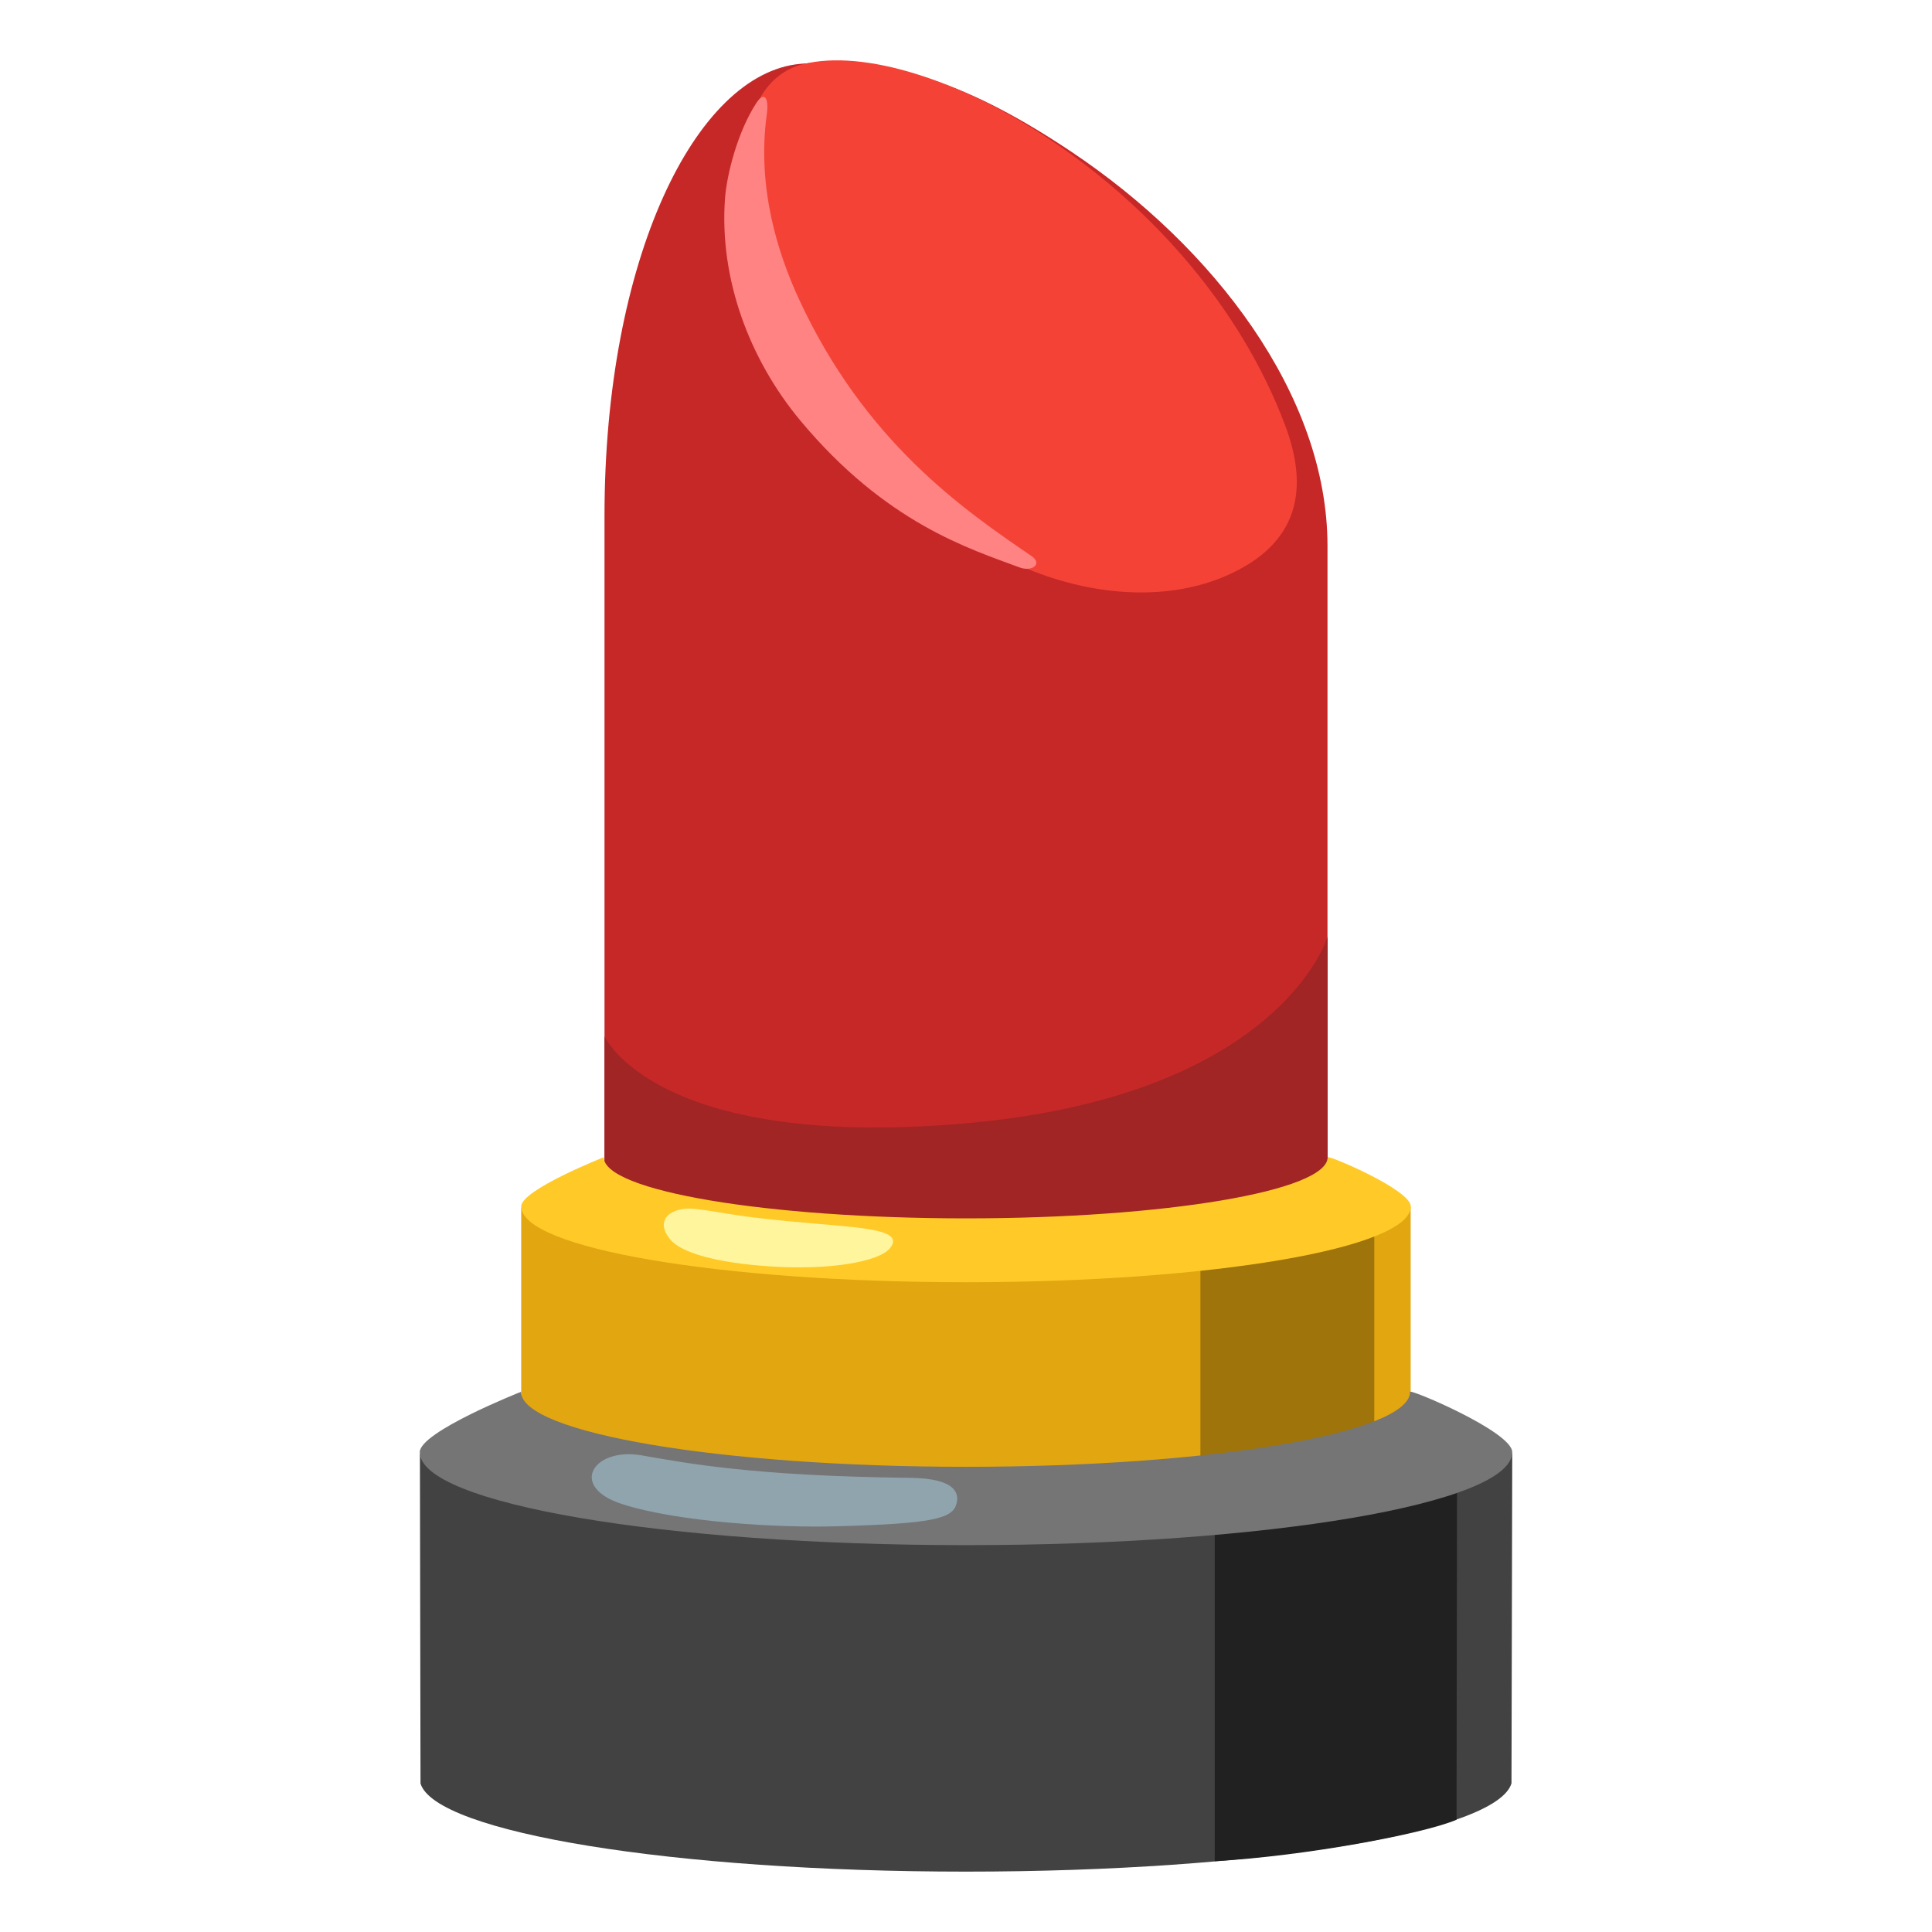
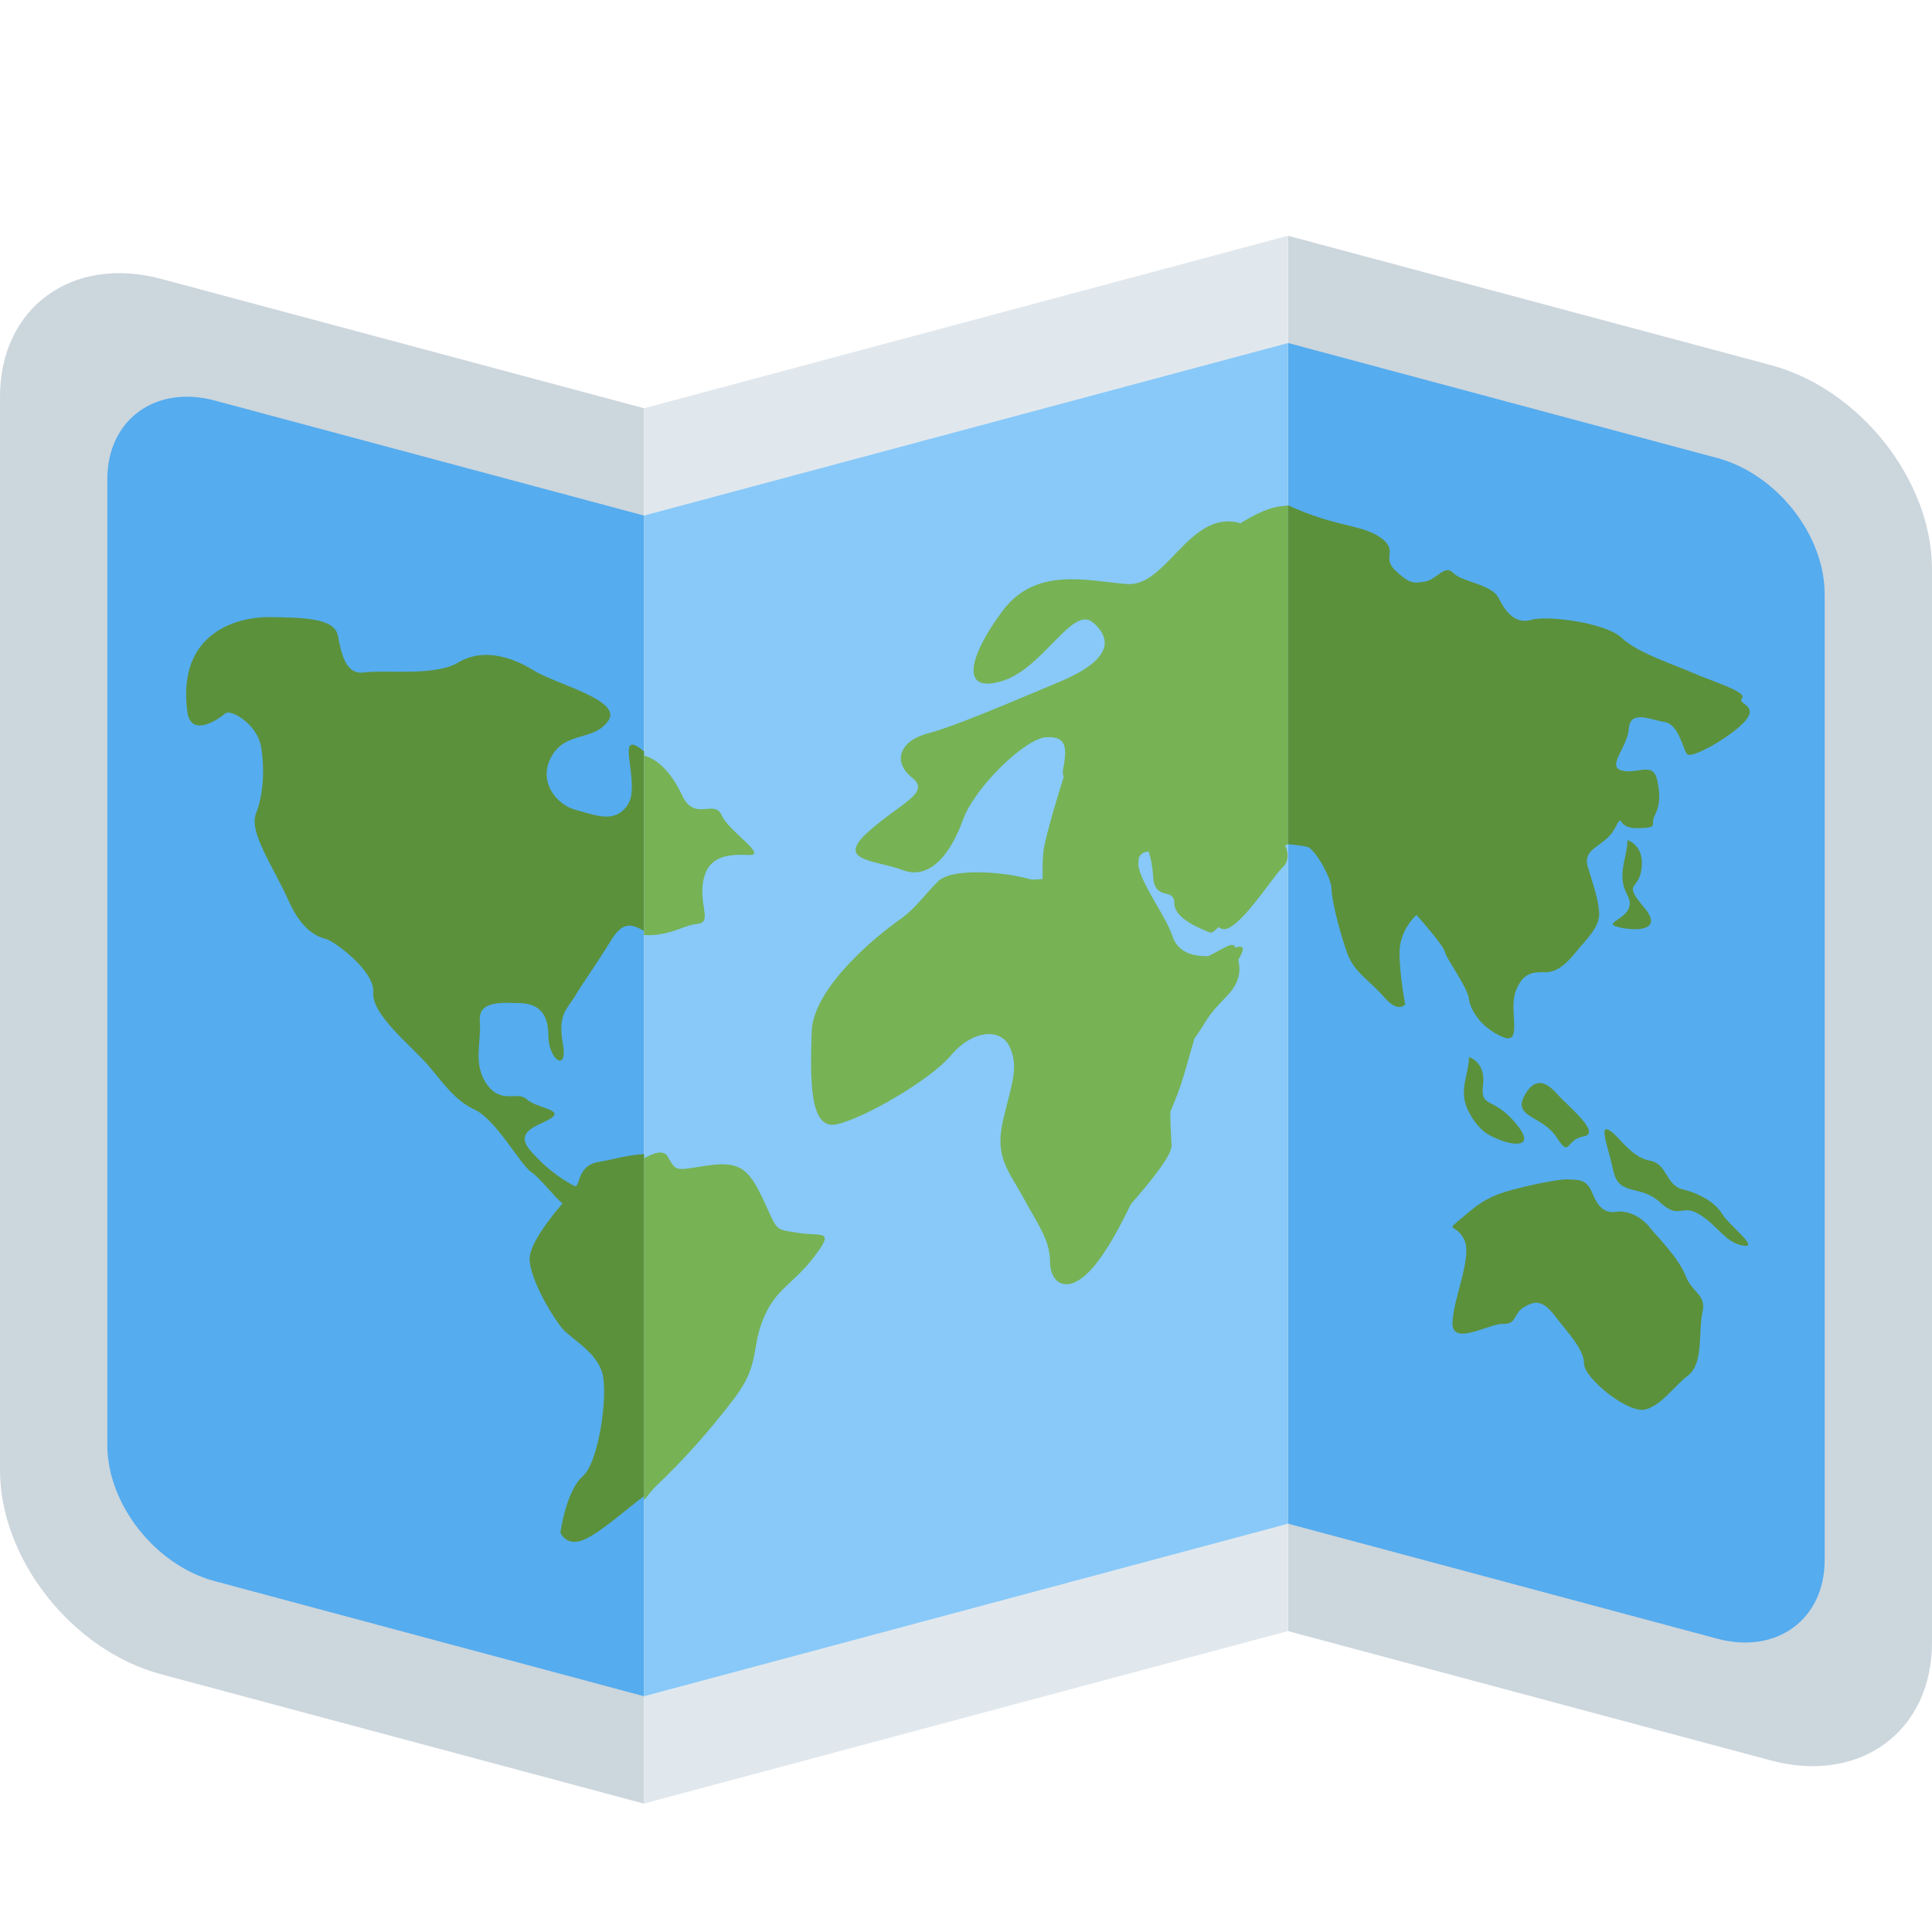
- <svg xmlns="http://www.w3.org/2000/svg" version="1.1" id="Layer_1" x="0px" y="0px" viewBox="0 0 128 128" style="enable-background:new 0 0 128 128;" xml:space="preserve">
-   <g>
-     <path style="fill:#C62828;" d="M40.05,80.51V34.17c0-16.97,6.02-29.31,12.97-29.94c6.02-0.55,11.45,1.47,17.97,5.83   c9.38,6.27,16.96,16.09,16.96,26.11v44.34c0,0-7.04,1.44-23.95,1.44S40.05,80.51,40.05,80.51z" />
-     <path style="fill:#F44336;" d="M54.21,25.21c7.98,12.97,19.96,15.97,26.95,12.97c4.94-2.12,5.56-5.8,3.99-9.98   C79.16,12.24,61.19,2.26,53.21,4.25C48.27,5.49,47.51,14.33,54.21,25.21z" />
-     <path style="fill:#FF8383;" d="M68.34,36.84c0.75,0.51,0.05,1.07-0.8,0.75c-3.3-1.23-8.84-2.92-14.51-9.72   c-3.39-4.07-5.37-9.4-5-14.68c0.12-1.66,0.85-4.47,2.07-6.35c0.51-0.79,0.86-0.42,0.7,0.74c-0.67,4.9,0.77,9.27,2.11,12.19   C57.3,29.3,63.89,33.8,68.34,36.84z" />
-     <path style="fill:#E2A610;" d="M93.47,96.85c0,0-9.75,2.65-29.74,2.65s-29.2-2.65-29.2-2.65V80.02l58.93-0.07V96.85z" />
-     <polygon style="fill:#9E740B;" points="91.05,95.11 79.53,96.96 79.53,83.42 91.05,81.56  " />
-     <path style="fill:#A12524;" d="M87.95,79.9c0,0-8.09,2.1-25.36,2.1s-22.54-2.1-22.54-2.1V68.66c0,0,3.3,7.42,23.38,5.81   c21.39-1.71,24.53-12.42,24.53-12.42V79.9z" />
-     <path style="fill:#FFCA28;" d="M87.96,76.67c0,2.24-10.81,4.05-23.96,4.05s-24-1.81-24-4.05c0,0-5.47,2.16-5.47,3.26   c0,2.77,13.19,5.02,29.47,5.02s29.47-2.25,29.47-5.02C93.47,78.82,87.96,76.5,87.96,76.67z" />
-     <path style="fill:#FFF59D;" d="M50.99,83.9c-3.44-0.23-5.85-0.88-6.59-1.79c-1.12-1.37,0.19-2.18,1.62-2.02   c1.94,0.22,2.22,0.43,6.1,0.81c4.53,0.44,7.92,0.44,6.85,1.79C58.25,83.59,54.99,84.17,50.99,83.9z" />
-     <path style="fill:#424242;" d="M100.19,96.29c0,0-11.83,4.6-35.92,4.6s-36.45-4.55-36.45-4.55l0.04,21.82   C28.83,121.41,44.64,124,64,124c19.36,0,35.17-2.59,36.14-5.85L100.19,96.29z" />
-     <path style="fill:#212121;" d="M96.5,120.56c-2.09,0.91-9.92,2.4-16.02,2.75V101.5l16.05-2.59L96.5,120.56z" />
-     <path style="fill:#757575;" d="M93.42,92.21c0,2.75-13.28,4.97-29.42,4.97s-29.48-2.23-29.48-4.97c0,0-6.71,2.65-6.71,4   c0,3.4,16.2,6.16,36.19,6.16s36.19-2.76,36.19-6.16C100.19,94.86,93.42,92.01,93.42,92.21z" />
-     <path style="fill:#90A4AE;" d="M55.42,101.12c-3.87,0.11-10.42-0.27-14.17-1.46c-3.62-1.15-1.95-3.79,1.25-3.24   c2.95,0.51,7.32,1.37,17.77,1.49c3.13,0.03,3.29,1.08,3.09,1.75C63.08,100.61,61.79,100.95,55.42,101.12z" />
-   </g>
+ <svg xmlns="http://www.w3.org/2000/svg" viewBox="0 0 36 36">
+   <path fill="#CCD6DD" d="M12 7.607L3 5.196c-1.657-.444-3 .539-3 2.197v20c0 1.656 1.343 3.359 3 3.804l9 2.411V7.607zm12 22.786l9 2.411c1.656.443 3-.54 3-2.196v-20c0-1.657-1.344-3.36-3-3.804l-9-2.411v26z" />
+   <path fill="#E1E8ED" d="M24 30.392l-12 3.215v-26l12-3.215z" />
+   <path fill="#55ACEE" d="M12 9.607L4 7.463c-1.104-.296-2 .36-2 1.464v18c0 1.104.896 2.24 2 2.535l8 2.145v-22zm20-1.072l-8-2.144v22l8 2.144c1.104.296 2-.359 2-1.465v-18c0-1.103-.896-2.239-2-2.535z" />
+   <path fill="#88C9F9" d="M24 28.392l-12 3.215v-22l12-3.215z" />
+   <path fill="#5C913B" d="M12 21.506c-.268.006-.595.104-.845.145-.436.073-.329.517-.463.443-.135-.074-.475-.265-.812-.658-.337-.394.25-.477.418-.622.168-.145-.316-.172-.485-.332-.169-.159-.471.104-.739-.276-.27-.376-.101-.79-.133-1.18-.034-.39.436-.341.739-.334.303.003.538.144.538.602 0 .456.37.708.269.146-.101-.561.101-.657.235-.89.134-.23.37-.55.672-1.04.221-.358.389-.283.606-.164v-3.345c-.055-.044-.11-.09-.165-.113-.303-.132.096.753-.139 1.109-.237.356-.598.193-.97.094-.369-.099-.713-.545-.443-1.007.268-.462.782-.268 1.051-.653.269-.385-.957-.672-1.394-.941-.438-.271-.963-.409-1.4-.146-.437.264-1.373.133-1.743.186-.37.054-.436-.369-.503-.693-.067-.322-.653-.329-1.257-.338-.606-.01-1.741.281-1.547 1.759.068.514.605.124.707.036.101-.088.605.2.671.637.068.439.035.887-.099 1.232-.137.345.336 1.006.604 1.612.269.605.573.686.707.723.135.036.908.587.875.996-.033.411.706.991 1.009 1.34.303.35.494.662.887.846.393.183.852 1.035 1.054 1.165.155.1.418.451.576.58-.208.242-.612.748-.612 1.029 0 .383.44 1.103.608 1.3.167.196.65.442.751.85.101.407-.07 1.646-.372 1.907-.304.262-.414 1.043-.414 1.043s.107.293.465.124c.309-.144.776-.566 1.094-.801v-6.371z" />
+   <path fill="#77B255" d="M12.268 17.413c-.1.016-.187.012-.268.011v-3.345c.254.065.512.317.707.736.234.509.604.066.739.374.134.308.875.758.505.742-.371-.015-.741.008-.841.454-.102.448.168.794-.102.828-.27.033-.37.142-.74.2zm2.59 5.558c-.436-.074-.359-.023-.628-.599-.268-.577-.431-.743-1.036-.656-.605.087-.583.136-.751-.163-.072-.128-.241-.082-.443.031v6.37c.09-.114.17-.211.228-.267.505-.477.996-1.026 1.466-1.646.47-.621.3-.924.535-1.481.236-.558.541-.617.944-1.145.405-.53.122-.368-.315-.444zM24 15.731V9.417c-.04.004-.068.012-.11.015-.209.011-.482.135-.779.32-.024-.005-.046-.016-.07-.021-.896-.175-1.312 1.205-2.039 1.152-.729-.053-1.7-.344-2.332.514-.631.857-.777 1.53 0 1.294s1.312-1.425 1.7-1.089c.388.336.29.721-.632 1.105-.922.385-1.918.817-2.452.96-.534.143-.655.534-.292.822.364.288-.219.471-.826 1.02-.607.547.146.512.656.705.51.193.898-.323 1.117-.932.217-.608 1.158-1.521 1.55-1.544.392-.023.392.197.318.602-.013.071.001.103.011.138-.17.54-.31 1.03-.365 1.306-.026.135-.031.351-.027.595-.086.004-.183.021-.248.001-.438-.129-1.434-.22-1.701.043-.267.265-.412.502-.728.723-.317.219-1.603 1.224-1.627 2.084-.025.859-.049 1.83.461 1.721.51-.109 1.749-.826 2.137-1.288.387-.463.921-.522 1.092-.156.17.369.048.649-.12 1.354-.171.708.11.963.381 1.468.273.504.491.775.491 1.189 0 .412.389.723.97-.123.188-.27.367-.606.536-.957.409-.469.768-.923.758-1.096-.016-.281-.021-.434-.024-.624l.091-.22c.127-.293.241-.746.362-1.155.007-.01.013-.017.02-.024.237-.337.185-.353.58-.756.264-.27.254-.512.214-.678.105-.175.134-.28-.033-.235l-.016.004c-.002 0-.005.019-.006.014-.023-.149-.206.003-.501.148-.284.008-.566-.066-.668-.368-.133-.396-.602-.996-.639-1.336.003-.041.005-.077.01-.124.014-.036.033-.066.069-.088.038-.022.075-.03.112-.035.041.111.075.279.086.464.026.477.394.196.394.498 0 .303.53.492.661.548.037.016.094-.027.159-.098.031.011.06.033.093.037.292.031.922-.984 1.117-1.164.102-.095.104-.269.033-.394l.056-.025z" />
+   <path fill="#5C913B" d="M27.634 20.221c-.053.44.184.201.606.705.423.508-.104.394-.289.316-.185-.08-.37-.131-.579-.518-.213-.391 0-.695 0-1.027 0 0 .316.084.262.524zm.362-.901c.389.166.114-.482.244-.841.132-.356.316-.368.555-.363.236.002.422-.191.581-.389.157-.199.448-.454.422-.733-.026-.279-.104-.482-.212-.843-.105-.36.316-.368.502-.711.184-.343 0 0 .421-.008.422-.008.238-.058.316-.218.08-.159.133-.327.054-.68-.078-.353-.37-.1-.66-.177-.289-.077.106-.425.132-.78.026-.356.397-.165.661-.125.263.039.342.484.421.597.081.112.895-.365 1.108-.641.211-.275-.186-.291-.079-.403.106-.111-.632-.337-.925-.469-.289-.133-1.028-.367-1.318-.649-.289-.283-1.396-.426-1.688-.337-.291.086-.476-.143-.606-.406-.131-.262-.686-.297-.844-.467-.158-.17-.316.127-.529.16-.21.035-.289.043-.554-.209-.263-.252.08-.371-.288-.621-.355-.238-.813-.182-1.71-.591v6.314c.157.014.309.036.364.051.131.035.448.573.448.784 0 .211.158.828.291 1.195.131.366.42.506.686.818.264.312.394.137.394.137s-.105-.544-.105-.965c0-.424.316-.701.316-.701s.5.558.528.685c.026.128.421.656.449.876.026.219.237.546.625.71zm2.092-2.068c.184.08.976.171.554-.334-.423-.506-.106-.299-.053-.738.053-.44-.264-.524-.264-.524 0 .332-.211.638 0 1.026.21.39-.423.49-.237.57zm2.004 5.371c-.131-.217-.421-.385-.738-.461-.315-.076-.29-.48-.606-.533-.316-.055-.544-.389-.686-.512-.312-.266-.106.209 0 .699.106.488.501.246.869.586.369.34.397.016.74.229.342.211.475.52.804.578.329.059-.25-.369-.383-.586zm-3.088-1.432c.262.402.159.043.504-.016.343-.059-.291-.561-.502-.799-.211-.238-.42-.301-.605.049-.21.399.342.364.603.766zm2.403 2.579c-.133-.338-.518-.713-.675-.91-.159-.193-.407-.312-.618-.279-.212.031-.343-.092-.448-.361-.106-.266-.29-.233-.449-.244-.157-.012-.791.119-1.161.23-.368.113-.537.252-.778.457-.382.32-.17.105 0 .424.168.318-.187 1.066-.213 1.543-.027.477.676.031.939.039.264.012.186-.189.396-.314.212-.125.349-.129.579.172.233.305.537.611.537.883 0 .27.834.947 1.151.852.316-.098.501-.408.791-.635.291-.225.186-.824.264-1.168.081-.344-.185-.354-.315-.689z" />
</svg>
